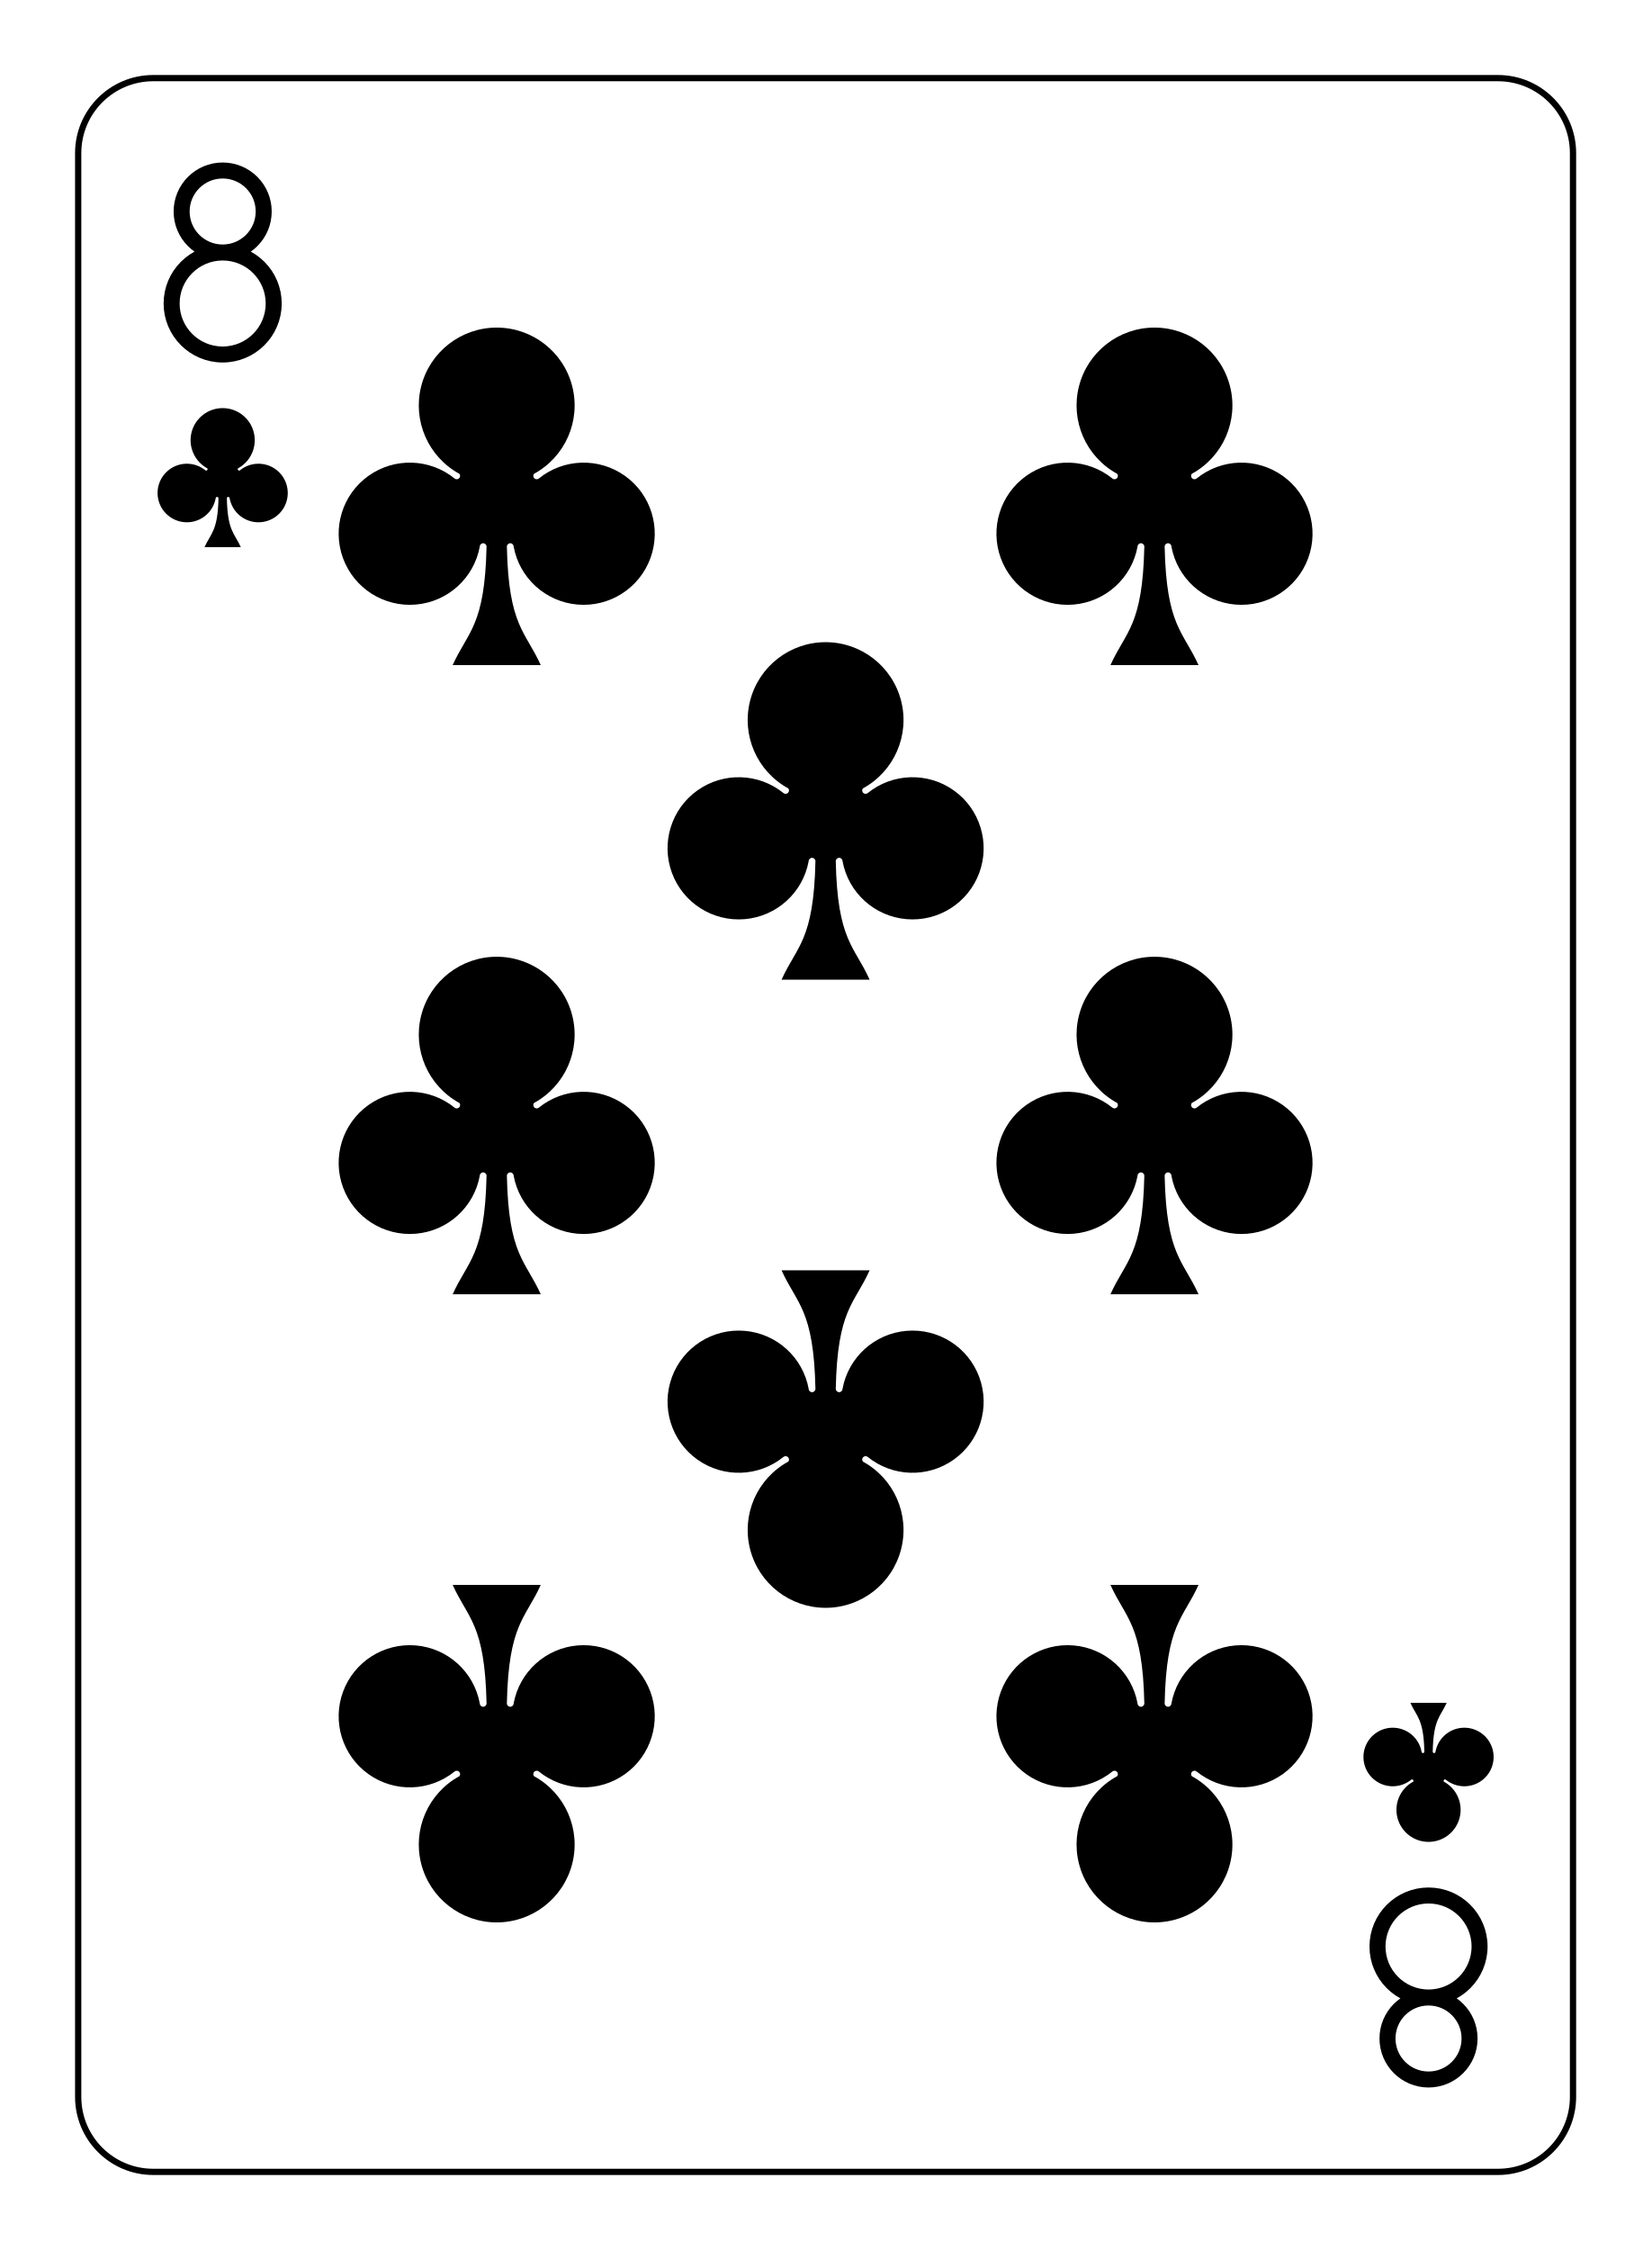
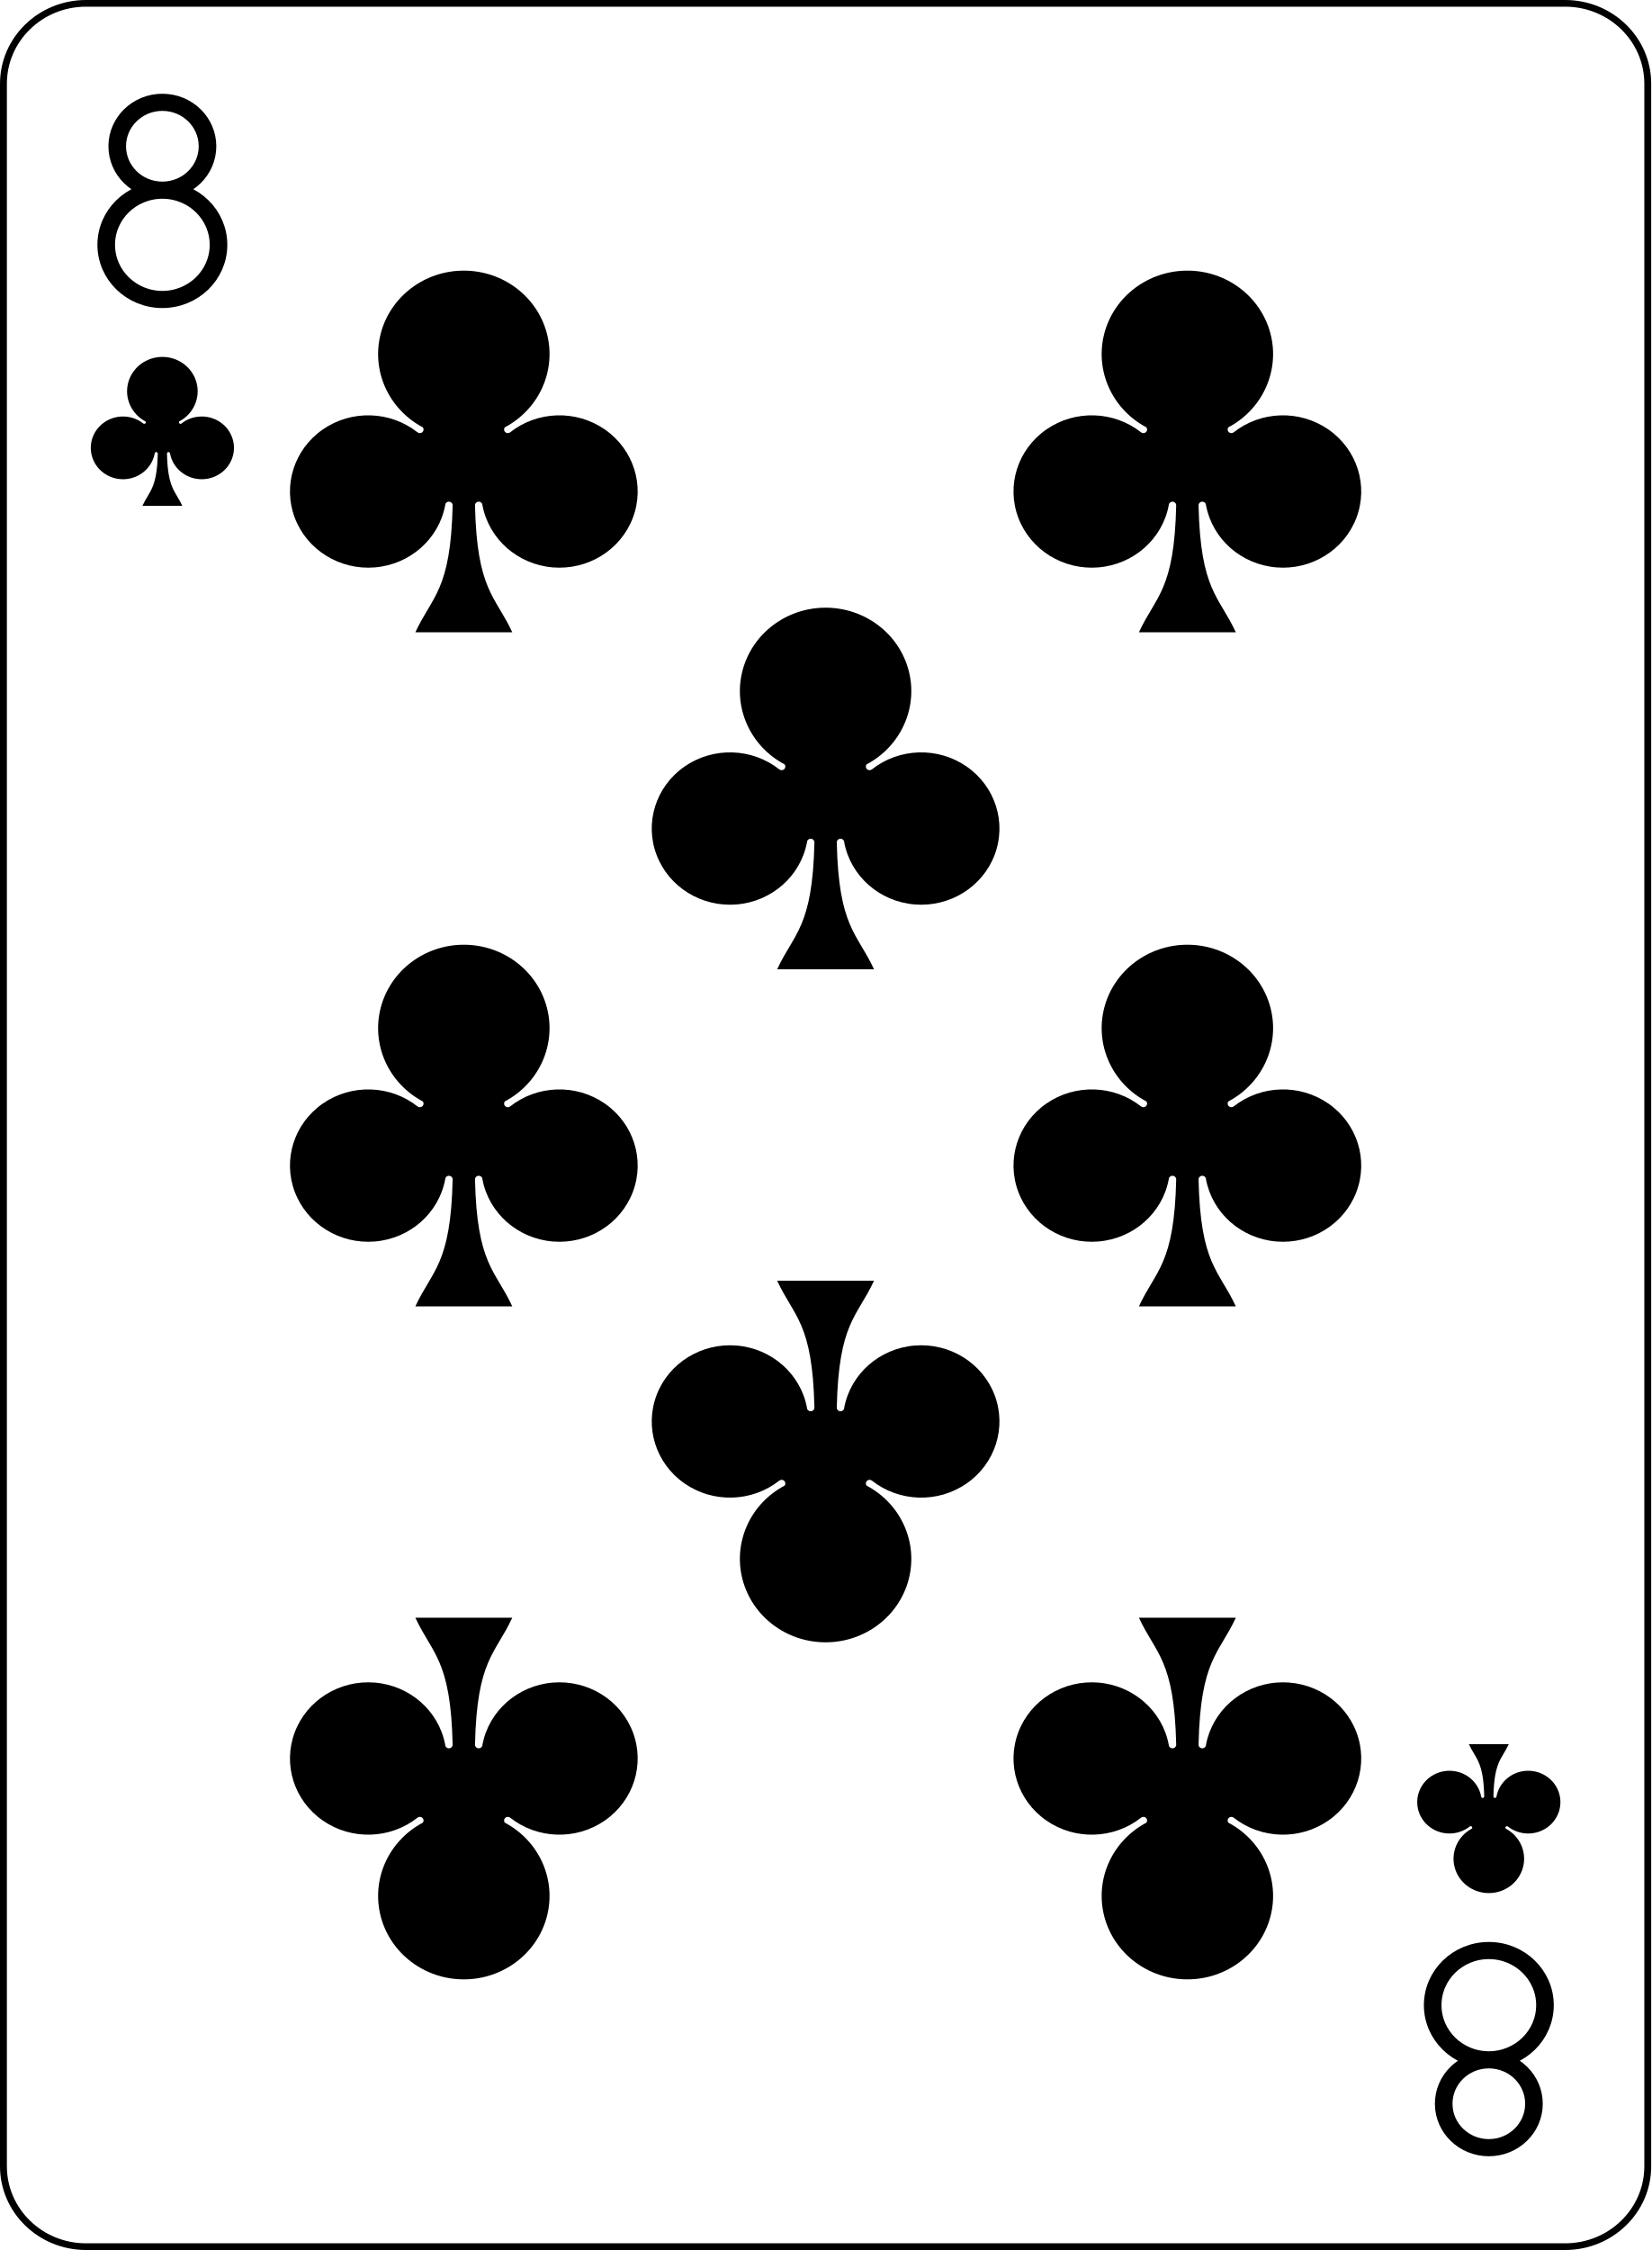
- <svg xmlns="http://www.w3.org/2000/svg" xmlns:xlink="http://www.w3.org/1999/xlink" class="card" face="8C" height="94mm" preserveAspectRatio="none" viewBox="-132 -180 264 360" width="69mm">
+ <svg xmlns="http://www.w3.org/2000/svg" xmlns:xlink="http://www.w3.org/1999/xlink" class="card" face="8C" height="94mm" preserveAspectRatio="none" viewBox="-120 -168 240 336" width="69mm">
  <defs>
    <symbol id="SC8" viewBox="-600 -600 1200 1200" preserveAspectRatio="xMinYMid">
      <path d="M30 150C35 385 85 400 130 500L-130 500C-85 400 -35 385 -30 150A10 10 0 0 0 -50 150A210 210 0 1 1 -124 -51A10 10 0 0 0 -110 -65A230 230 0 1 1 110 -65A10 10 0 0 0 124 -51A210 210 0 1 1 50 150A10 10 0 0 0 30 150Z" fill="black" />
    </symbol>
    <symbol id="VC8" viewBox="-500 -500 1000 1000" preserveAspectRatio="xMinYMid">
      <path d="M-1 -50A205 205 0 1 1 1 -50L-1 -50A255 255 0 1 0 1 -50Z" stroke="black" stroke-width="80" stroke-linecap="square" stroke-miterlimit="1.5" fill="none" />
    </symbol>
  </defs>
  <rect x="-240" y="-336" width="480" height="672" fill="white" />
  <rect width="239" height="335" x="-119.5" y="-167.5" rx="12" ry="12" fill="white" stroke="black" />
  <use xlink:href="#VC8" height="32" width="32" x="-112.4" y="-154" />
  <use xlink:href="#SC8" height="26.769" width="26.769" x="-109.784" y="-117" />
  <use xlink:href="#SC8" height="65" width="65" x="-85.084" y="-133.165" />
  <use xlink:href="#SC8" height="65" width="65" x="20.084" y="-133.165" />
  <use xlink:href="#SC8" height="65" width="65" x="-32.5" y="-82.832" />
  <use xlink:href="#SC8" height="65" width="65" x="-85.084" y="-32.5" />
  <use xlink:href="#SC8" height="65" width="65" x="20.084" y="-32.5" />
  <g transform="rotate(180)">
    <use xlink:href="#VC8" height="32" width="32" x="-112.4" y="-154" />
    <use xlink:href="#SC8" height="26.769" width="26.769" x="-109.784" y="-117" />
    <use xlink:href="#SC8" height="65" width="65" x="-85.084" y="-133.165" />
    <use xlink:href="#SC8" height="65" width="65" x="20.084" y="-133.165" />
    <use xlink:href="#SC8" height="65" width="65" x="-32.5" y="-82.832" />
  </g>
</svg>
